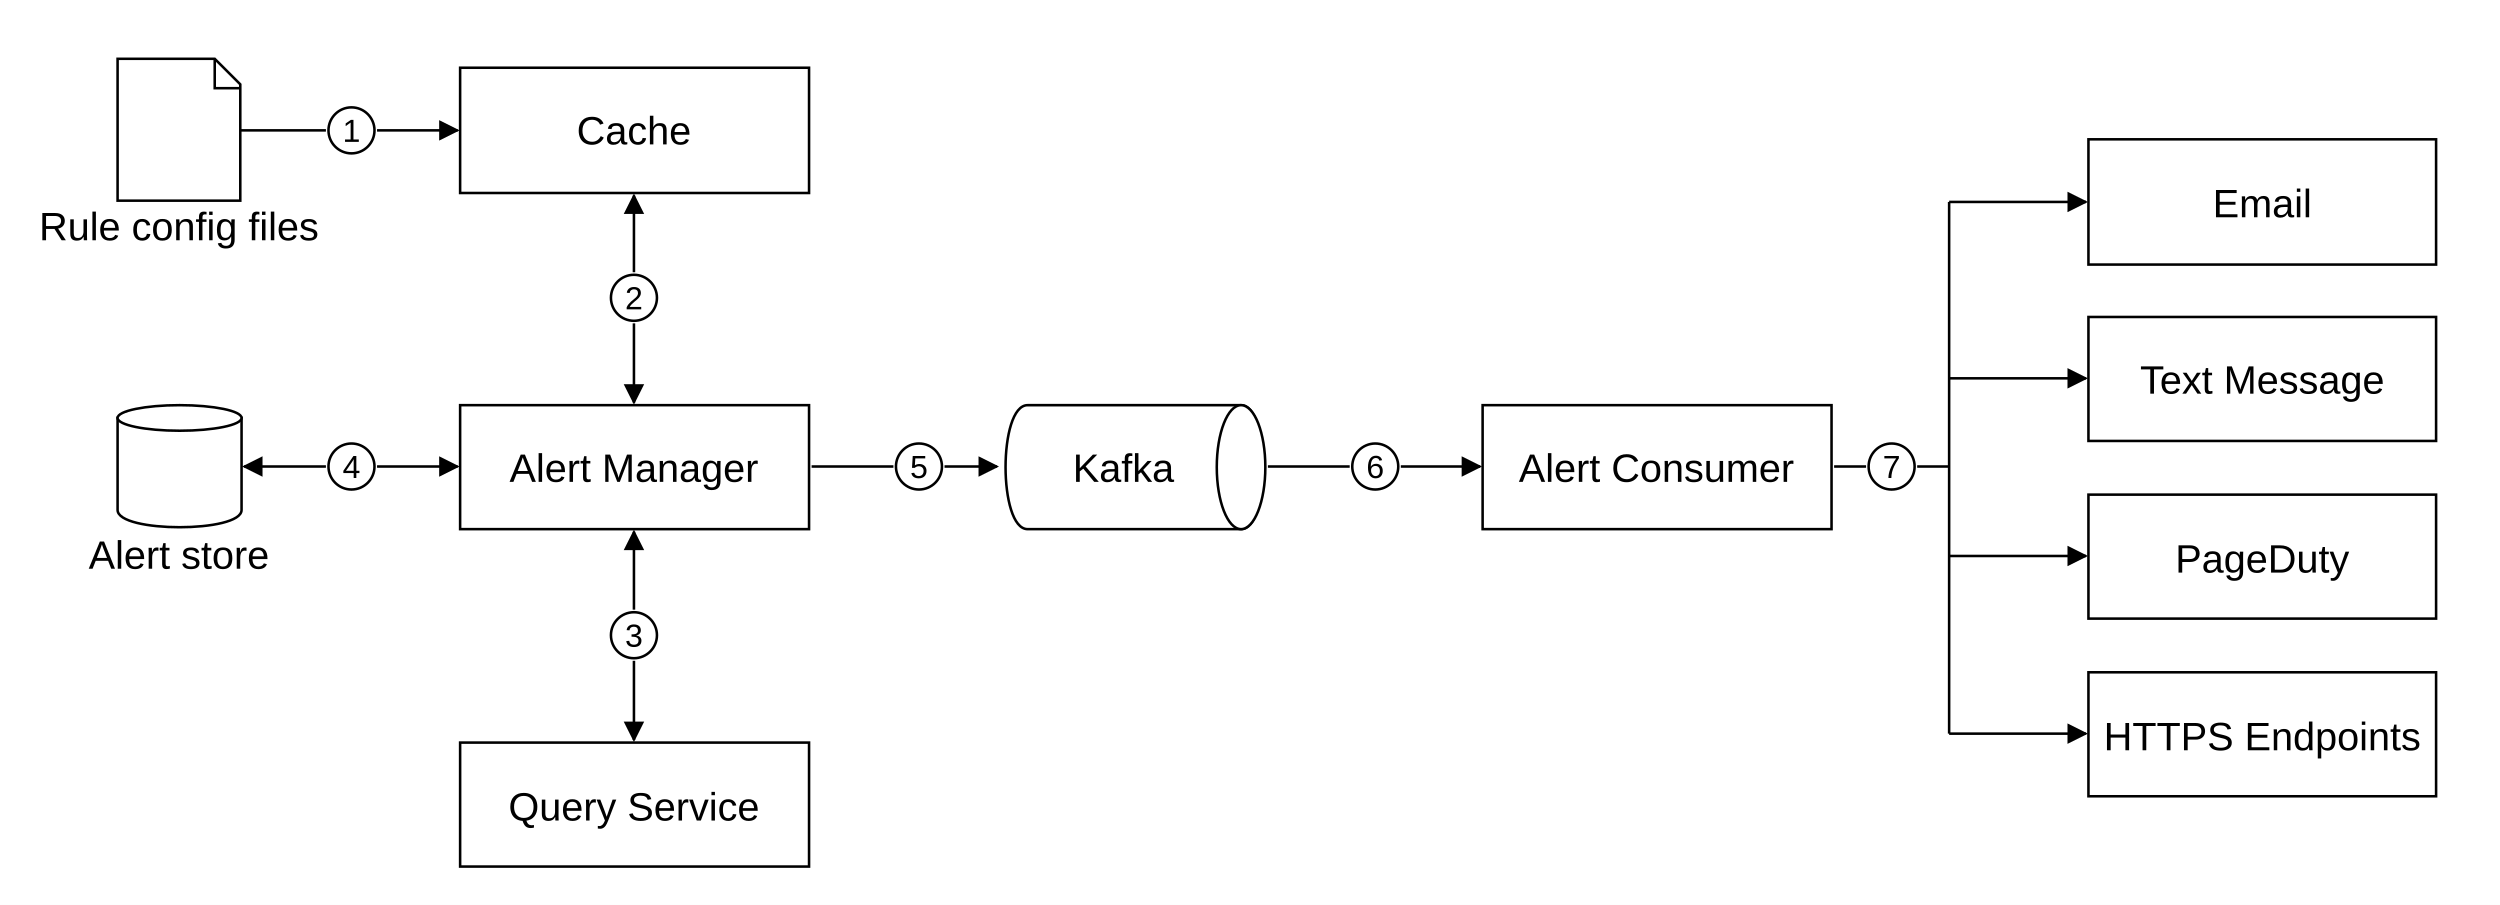
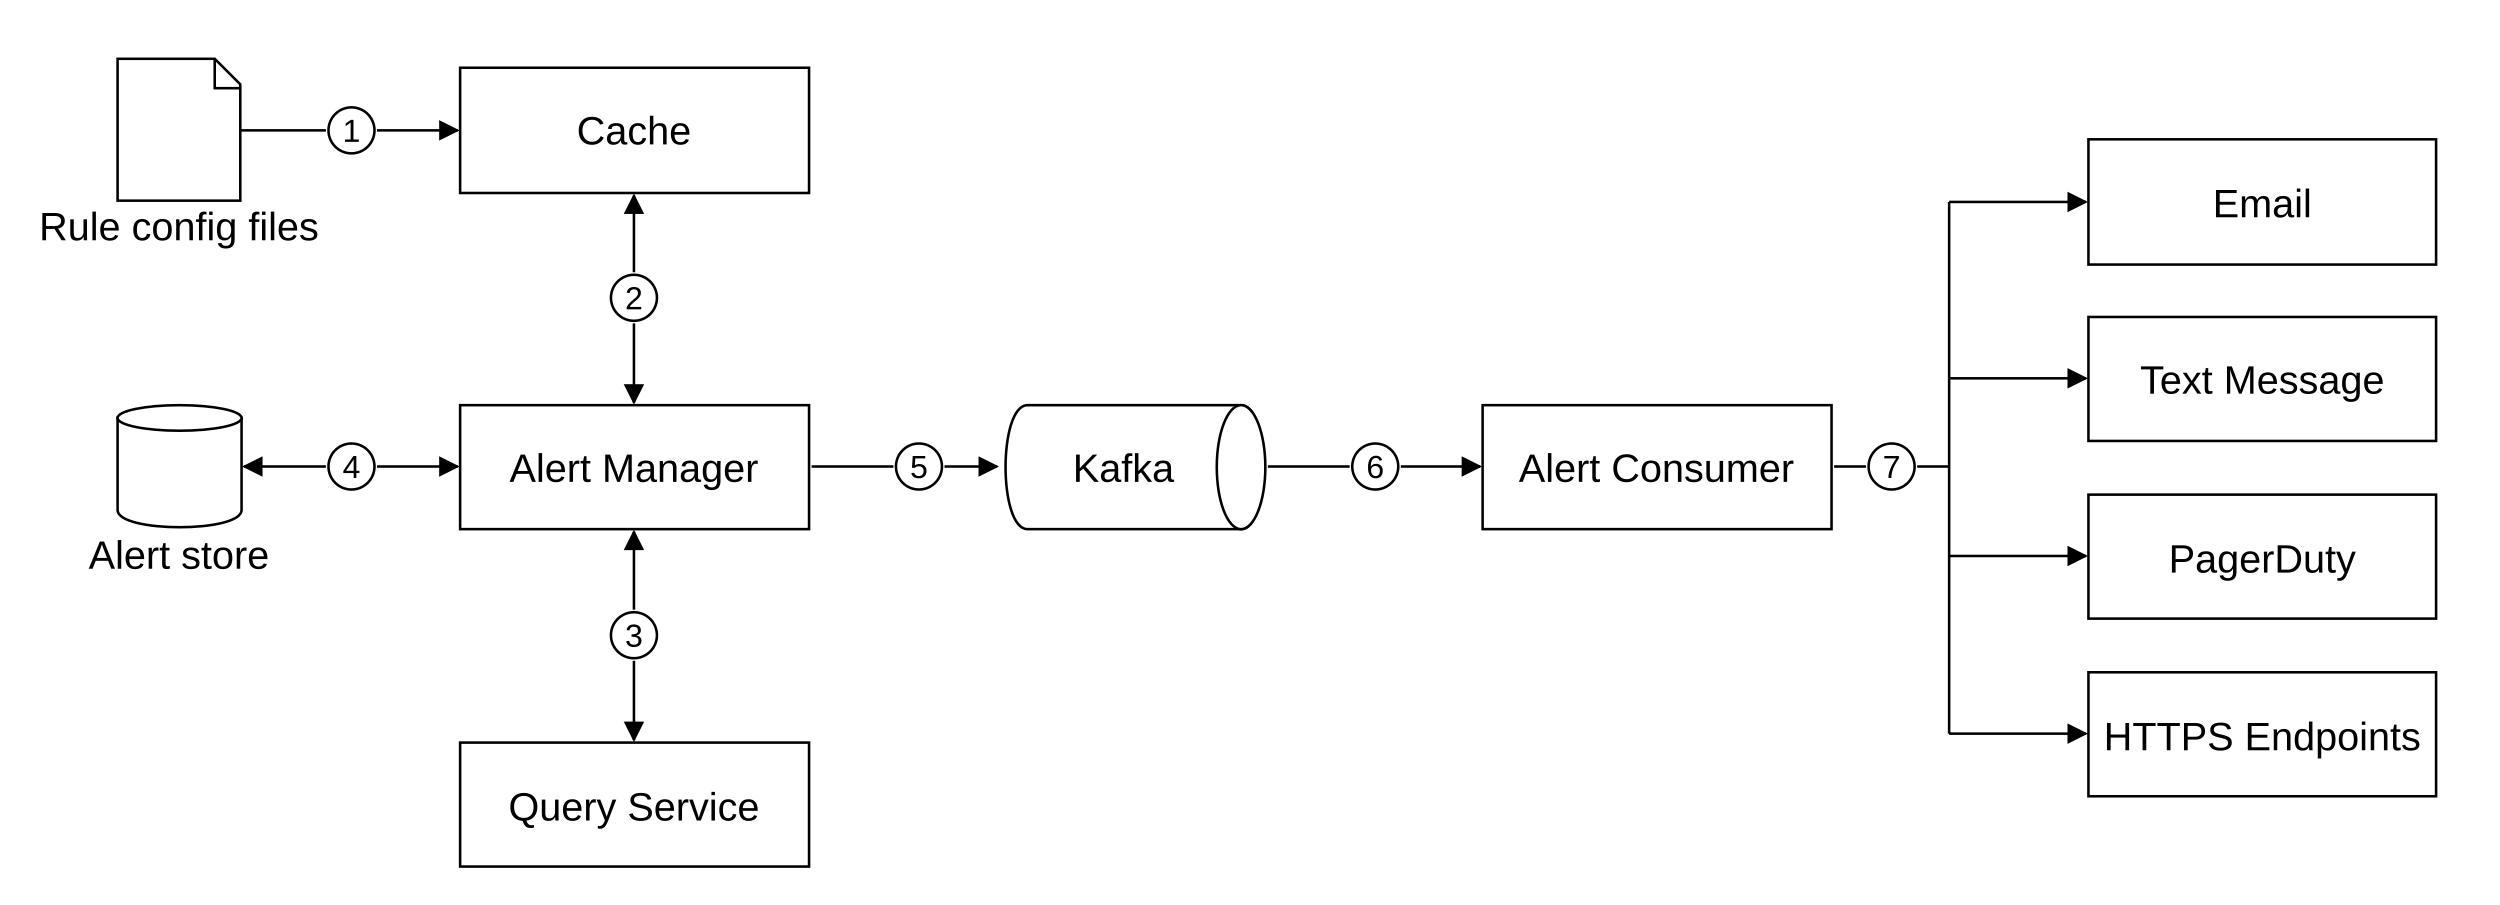
<svg xmlns="http://www.w3.org/2000/svg" width="1956" height="708" viewBox="0 0 1956 708" role="img" aria-labelledby="title desc">
  <defs>
    <marker id="arrow" viewBox="0 0 10 10" refX="9" refY="5" markerWidth="8" markerHeight="8" markerUnits="strokeWidth" orient="auto">
      <path d="M0 0 10 5 0 10Z" />
    </marker>
    <style>text{font-family:Arial,Helvetica,sans-serif;fill:#000}.box{fill:#fff;stroke:#000;stroke-width:2}.flow{fill:none;stroke:#000;stroke-width:2;marker-end:url(#arrow)}.label{font-size:31px;text-anchor:middle}.step{fill:#fff;stroke:#000;stroke-width:2}</style>
  </defs>
  <rect width="1956" height="708" fill="#fff" />
  <path class="box" d="M92 46H168L188 66V157H92Z" />
  <path d="M168 46V69H188" fill="none" stroke="#000" stroke-width="2" />
  <text x="140" y="188" class="label">Rule config files</text>
  <rect class="box" x="360" y="53" width="273" height="98" />
  <text x="496" y="113" class="label">Cache</text>
  <rect class="box" x="360" y="317" width="273" height="97" />
  <text x="496" y="377" class="label">Alert Manager</text>
  <rect class="box" x="360" y="581" width="273" height="97" />
  <text x="496" y="642" class="label">Query Service</text>
  <path class="box" d="M92 327V399C92 417 189 417 189 399V327Z" />
  <ellipse class="box" cx="140.5" cy="327" rx="48.5" ry="10" />
  <text x="140" y="445" class="label">Alert store</text>
  <path class="box" d="M804 317H971C994 317 994 414 971 414H804C781 414 781 317 804 317Z" />
  <ellipse class="box" cx="971" cy="365.5" rx="19" ry="48.5" />
  <text x="879" y="377" class="label">Kafka</text>
  <rect class="box" x="1160" y="317" width="273" height="97" />
  <text x="1296" y="377" class="label">Alert Consumer</text>
  <g class="label">
    <rect class="box" x="1634" y="109" width="272" height="98" />
    <text x="1770" y="170">Email</text>
    <rect class="box" x="1634" y="248" width="272" height="97" />
    <text x="1770" y="308">Text Message</text>
    <rect class="box" x="1634" y="387" width="272" height="97" />
-     <text x="1770" y="448">PageDuty</text>
+     <text x="1770" y="448">PagerDuty</text>
    <rect class="box" x="1634" y="526" width="272" height="97" />
    <text x="1770" y="587">HTTPS Endpoints</text>
  </g>
  <path d="M188 102H255M635 365H699M992 365H1056M1435 365H1460M1500 365H1525M1525 158V574" fill="none" stroke="#000" stroke-width="2" />
  <path class="flow" d="M295 102H358" />
  <path class="flow" d="M496 253V315" />
  <path class="flow" d="M496 213V153" />
  <path class="flow" d="M295 365H358" />
  <path class="flow" d="M255 365H191" />
  <path class="flow" d="M496 477V416" />
  <path class="flow" d="M496 517V579" />
  <path class="flow" d="M739 365H780" />
  <path class="flow" d="M1096 365H1158" />
  <path class="flow" d="M1525 158H1632" />
  <path class="flow" d="M1525 296H1632" />
  <path class="flow" d="M1525 435H1632" />
  <path class="flow" d="M1525 574H1632" />
  <g font-size="25" text-anchor="middle">
    <circle class="step" cx="275" cy="102" r="18" />
    <text x="275" y="111">1</text>
    <circle class="step" cx="496" cy="233" r="18" />
    <text x="496" y="242">2</text>
    <circle class="step" cx="496" cy="497" r="18" />
    <text x="496" y="506">3</text>
    <circle class="step" cx="275" cy="365" r="18" />
    <text x="275" y="374">4</text>
    <circle class="step" cx="719" cy="365" r="18" />
    <text x="719" y="374">5</text>
    <circle class="step" cx="1076" cy="365" r="18" />
    <text x="1076" y="374">6</text>
    <circle class="step" cx="1480" cy="365" r="18" />
    <text x="1480" y="374">7</text>
  </g>
</svg>
